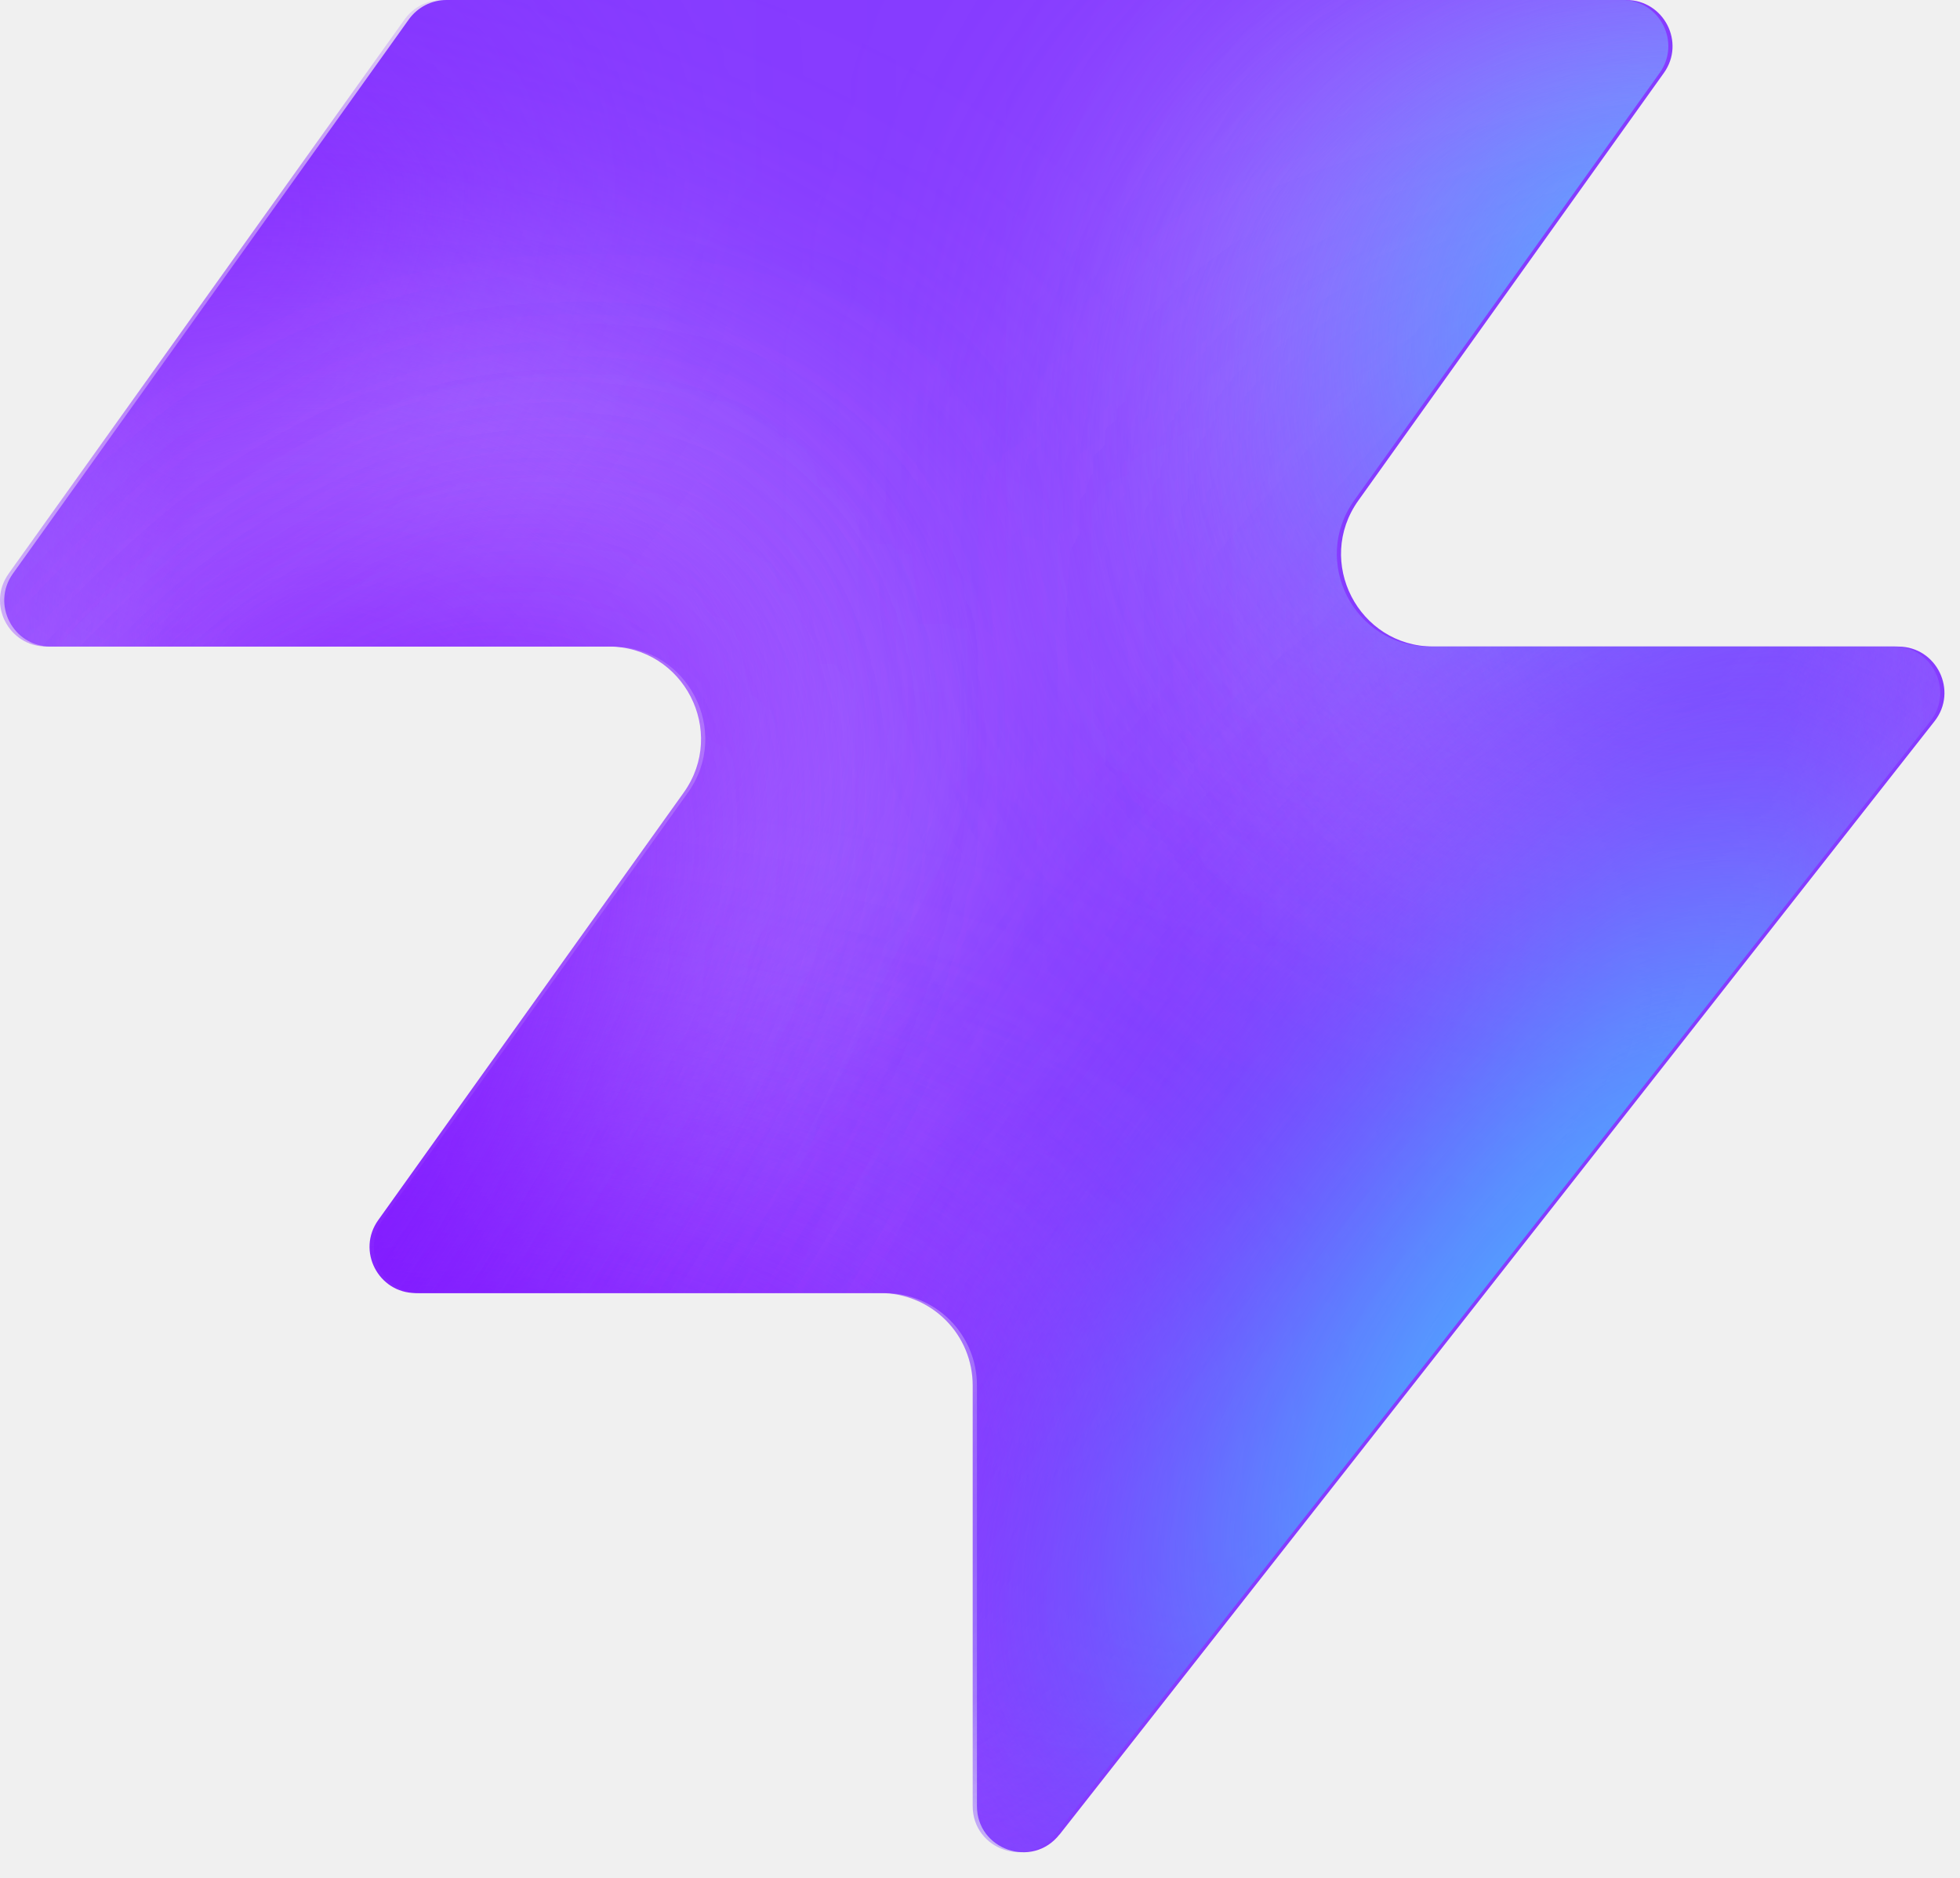
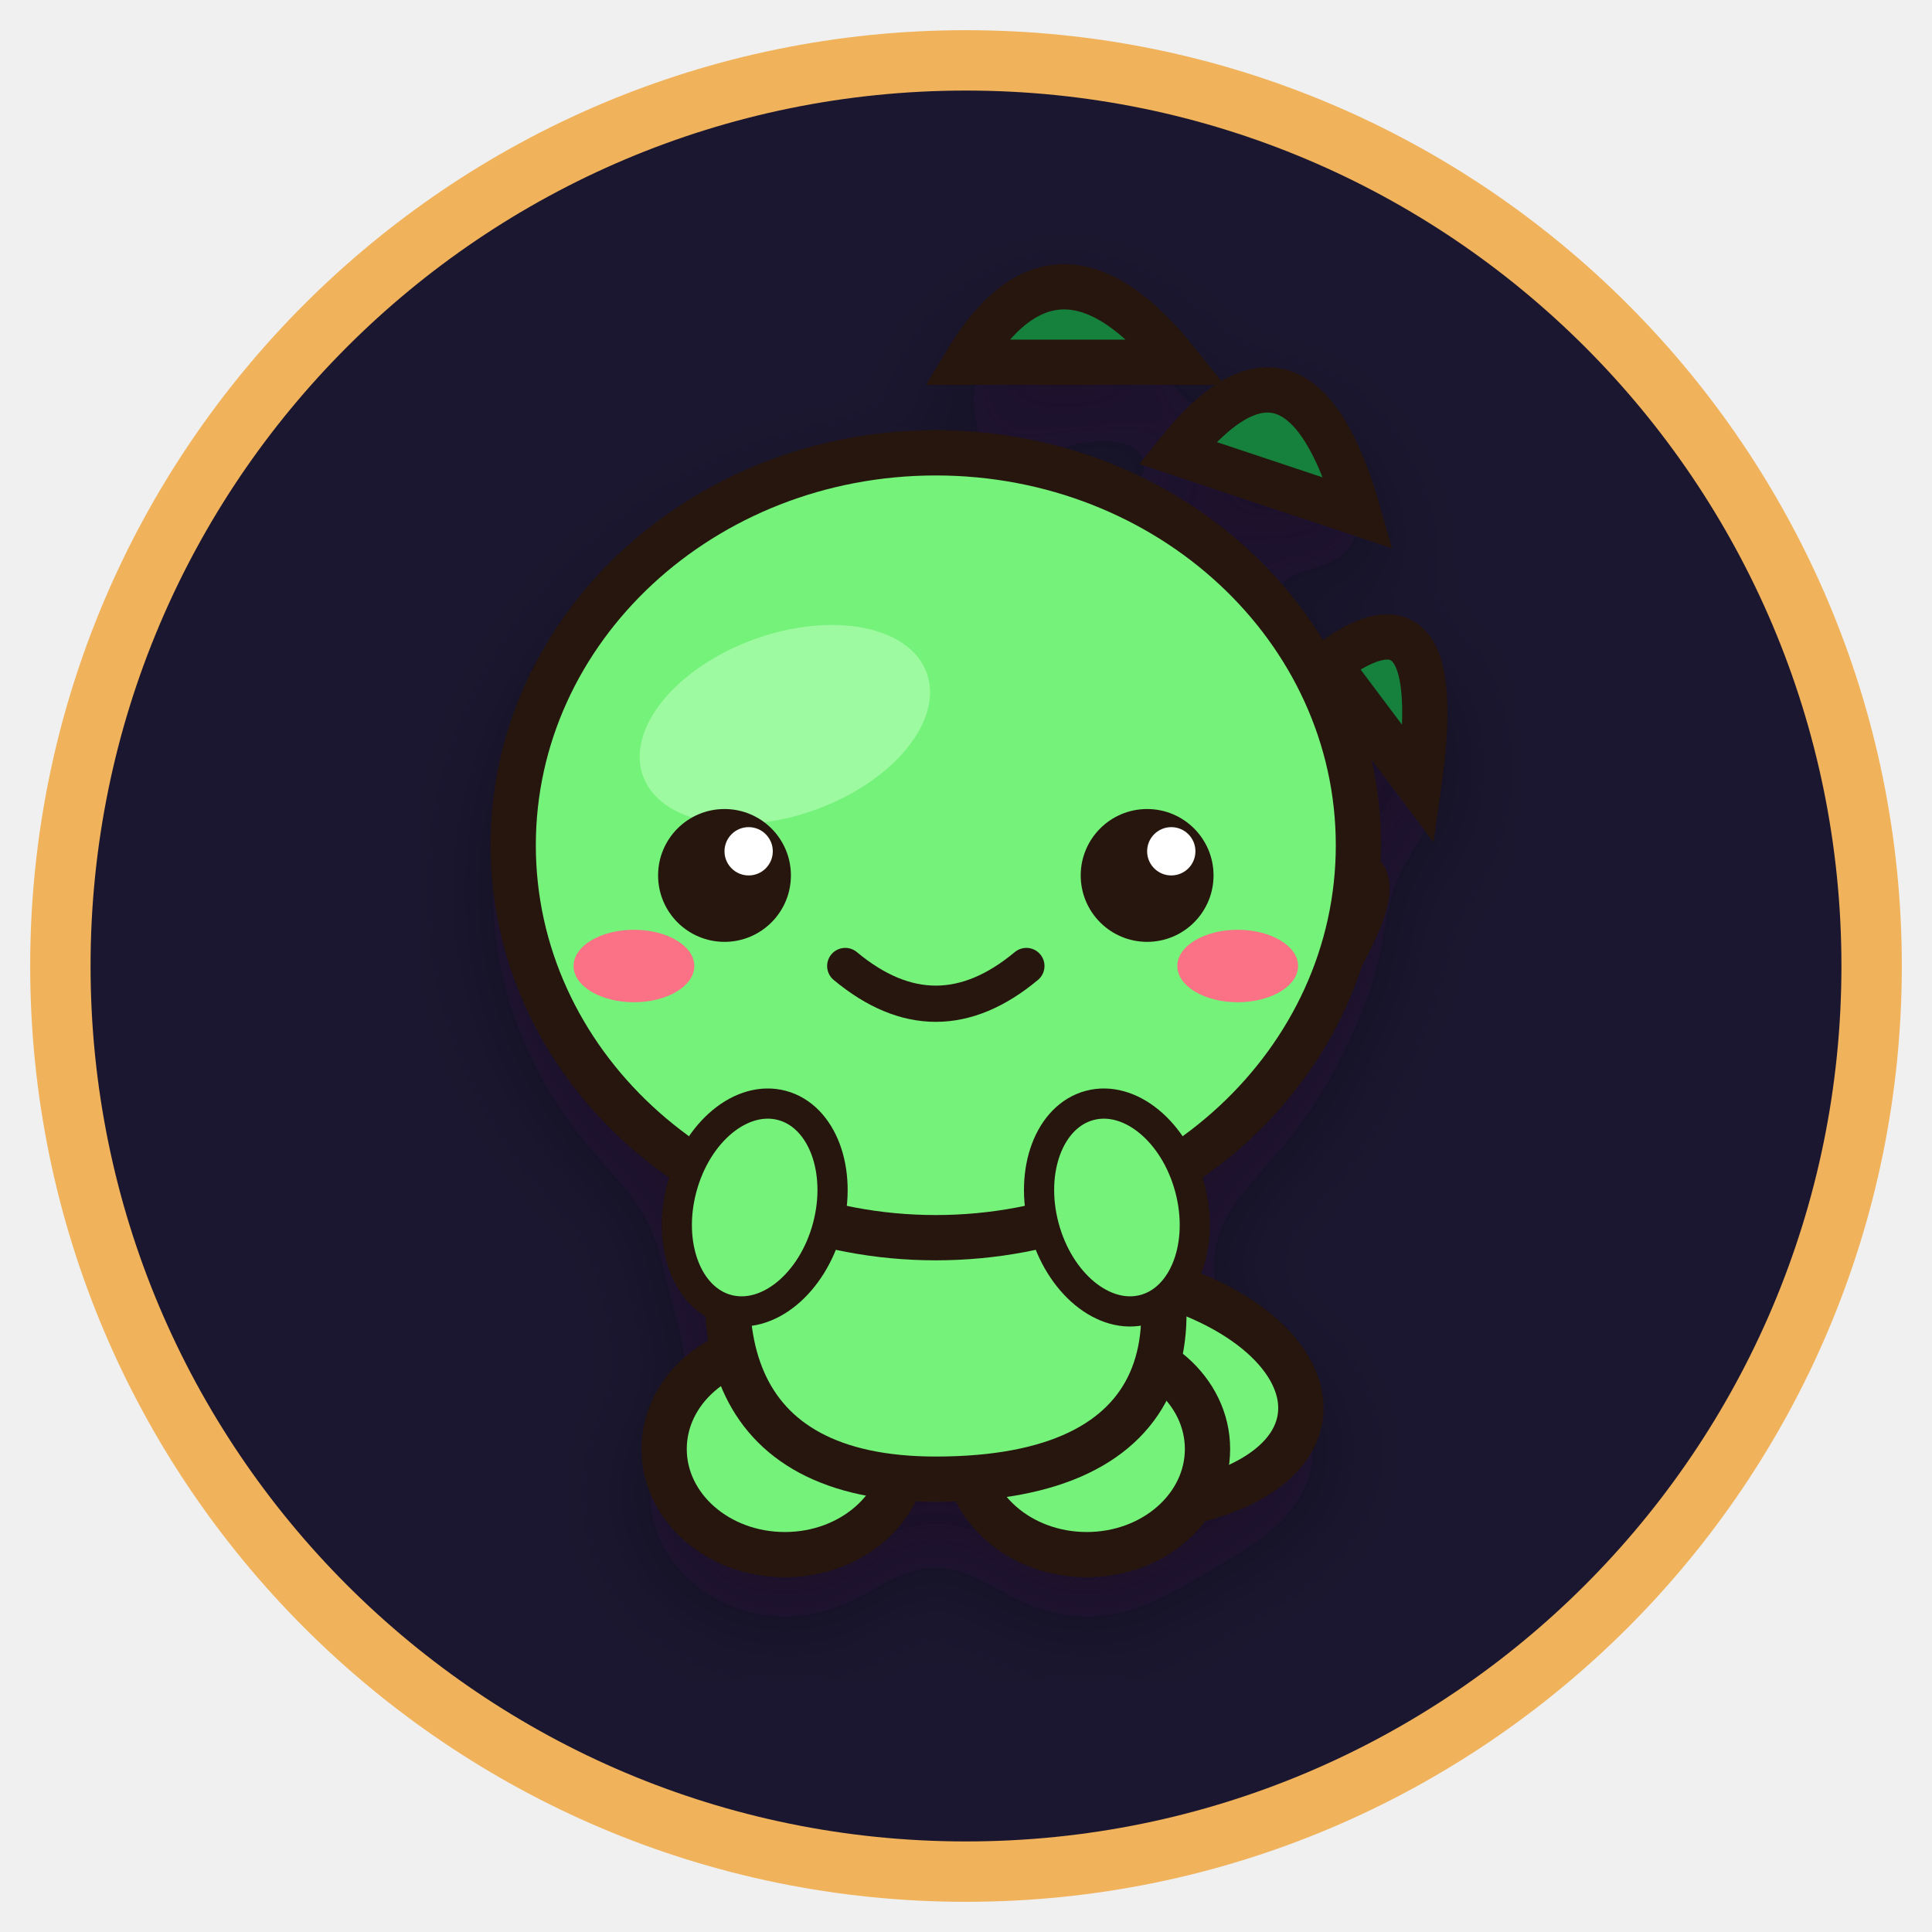
- <svg xmlns="http://www.w3.org/2000/svg" width="48" height="46" fill="none" viewBox="0 0 48 46">
-   <path fill="#863bff" d="M25.946 44.938c-.664.845-2.021.375-2.021-.698V33.937a2.26 2.26 0 0 0-2.262-2.262H10.287c-.92 0-1.456-1.04-.92-1.788l7.48-10.471c1.07-1.497 0-3.578-1.842-3.578H1.237c-.92 0-1.456-1.04-.92-1.788L10.013.474c.214-.297.556-.474.92-.474h28.894c.92 0 1.456 1.04.92 1.788l-7.48 10.471c-1.07 1.498 0 3.579 1.842 3.579h11.377c.943 0 1.473 1.088.89 1.83L25.947 44.94z" style="fill:#863bff;fill:color(display-p3 .525 .23 1);fill-opacity:1" />
-   <mask id="a" width="48" height="46" x="0" y="0" maskUnits="userSpaceOnUse" style="mask-type:alpha">
-     <path fill="#000" d="M25.842 44.938c-.664.844-2.021.375-2.021-.698V33.937a2.26 2.26 0 0 0-2.262-2.262H10.183c-.92 0-1.456-1.04-.92-1.788l7.48-10.471c1.07-1.498 0-3.579-1.842-3.579H1.133c-.92 0-1.456-1.04-.92-1.787L9.91.473c.214-.297.556-.474.92-.474h28.894c.92 0 1.456 1.04.92 1.788l-7.48 10.471c-1.07 1.498 0 3.578 1.842 3.578h11.377c.943 0 1.473 1.088.89 1.832L25.843 44.94z" style="fill:#000;fill-opacity:1" />
-   </mask>
-   <g mask="url(#a)">
-     <g filter="url(#b)">
-       <ellipse cx="5.508" cy="14.704" fill="#ede6ff" rx="5.508" ry="14.704" style="fill:#ede6ff;fill:color(display-p3 .927 .903 1);fill-opacity:1" transform="matrix(.00324 1 1 -.00324 -4.47 31.516)" />
-     </g>
-     <g filter="url(#c)">
-       <ellipse cx="10.399" cy="29.851" fill="#ede6ff" rx="10.399" ry="29.851" style="fill:#ede6ff;fill:color(display-p3 .927 .903 1);fill-opacity:1" transform="matrix(.00324 1 1 -.00324 -39.328 7.883)" />
-     </g>
-     <g filter="url(#d)">
-       <ellipse cx="5.508" cy="30.487" fill="#7e14ff" rx="5.508" ry="30.487" style="fill:#7e14ff;fill:color(display-p3 .492 .077 1);fill-opacity:1" transform="rotate(89.814 -25.913 -14.639)scale(1 -1)" />
-     </g>
-     <g filter="url(#e)">
-       <ellipse cx="5.508" cy="30.599" fill="#7e14ff" rx="5.508" ry="30.599" style="fill:#7e14ff;fill:color(display-p3 .492 .077 1);fill-opacity:1" transform="rotate(89.814 -32.644 -3.334)scale(1 -1)" />
-     </g>
-     <g filter="url(#f)">
-       <ellipse cx="5.508" cy="30.599" fill="#7e14ff" rx="5.508" ry="30.599" style="fill:#7e14ff;fill:color(display-p3 .492 .077 1);fill-opacity:1" transform="matrix(.00324 1 1 -.00324 -34.34 30.47)" />
-     </g>
-     <g filter="url(#g)">
-       <ellipse cx="14.072" cy="22.078" fill="#ede6ff" rx="14.072" ry="22.078" style="fill:#ede6ff;fill:color(display-p3 .927 .903 1);fill-opacity:1" transform="rotate(93.35 24.506 48.493)scale(-1 1)" />
-     </g>
-     <g filter="url(#h)">
-       <ellipse cx="3.47" cy="21.501" fill="#7e14ff" rx="3.47" ry="21.501" style="fill:#7e14ff;fill:color(display-p3 .492 .077 1);fill-opacity:1" transform="rotate(89.009 28.708 47.59)scale(-1 1)" />
-     </g>
-     <g filter="url(#i)">
-       <ellipse cx="3.47" cy="21.501" fill="#7e14ff" rx="3.47" ry="21.501" style="fill:#7e14ff;fill:color(display-p3 .492 .077 1);fill-opacity:1" transform="rotate(89.009 28.708 47.59)scale(-1 1)" />
-     </g>
-     <g filter="url(#j)">
-       <ellipse cx=".387" cy="8.972" fill="#7e14ff" rx="4.407" ry="29.108" style="fill:#7e14ff;fill:color(display-p3 .492 .077 1);fill-opacity:1" transform="rotate(39.51 .387 8.972)" />
-     </g>
-     <g filter="url(#k)">
-       <ellipse cx="47.523" cy="-6.092" fill="#7e14ff" rx="4.407" ry="29.108" style="fill:#7e14ff;fill:color(display-p3 .492 .077 1);fill-opacity:1" transform="rotate(37.892 47.523 -6.092)" />
-     </g>
-     <g filter="url(#l)">
-       <ellipse cx="41.412" cy="6.333" fill="#47bfff" rx="5.971" ry="9.665" style="fill:#47bfff;fill:color(display-p3 .28 .748 1);fill-opacity:1" transform="rotate(37.892 41.412 6.333)" />
-     </g>
-     <g filter="url(#m)">
-       <ellipse cx="-1.879" cy="38.332" fill="#7e14ff" rx="4.407" ry="29.108" style="fill:#7e14ff;fill:color(display-p3 .492 .077 1);fill-opacity:1" transform="rotate(37.892 -1.88 38.332)" />
-     </g>
-     <g filter="url(#n)">
-       <ellipse cx="-1.879" cy="38.332" fill="#7e14ff" rx="4.407" ry="29.108" style="fill:#7e14ff;fill:color(display-p3 .492 .077 1);fill-opacity:1" transform="rotate(37.892 -1.88 38.332)" />
-     </g>
-     <g filter="url(#o)">
-       <ellipse cx="35.651" cy="29.907" fill="#7e14ff" rx="4.407" ry="29.108" style="fill:#7e14ff;fill:color(display-p3 .492 .077 1);fill-opacity:1" transform="rotate(37.892 35.651 29.907)" />
-     </g>
-     <g filter="url(#p)">
-       <ellipse cx="38.418" cy="32.4" fill="#47bfff" rx="5.971" ry="15.297" style="fill:#47bfff;fill:color(display-p3 .28 .748 1);fill-opacity:1" transform="rotate(37.892 38.418 32.4)" />
-     </g>
-   </g>
+ <svg xmlns="http://www.w3.org/2000/svg" viewBox="0 0 64 64" width="64" height="64">
  <defs>
-     <filter id="b" width="60.045" height="41.654" x="-19.77" y="16.149" color-interpolation-filters="sRGB" filterUnits="userSpaceOnUse">
-       <feFlood flood-opacity="0" result="BackgroundImageFix" />
-       <feBlend in="SourceGraphic" in2="BackgroundImageFix" result="shape" />
-       <feGaussianBlur result="effect1_foregroundBlur_2002_17158" stdDeviation="7.659" />
-     </filter>
-     <filter id="c" width="90.34" height="51.437" x="-54.613" y="-7.533" color-interpolation-filters="sRGB" filterUnits="userSpaceOnUse">
-       <feFlood flood-opacity="0" result="BackgroundImageFix" />
-       <feBlend in="SourceGraphic" in2="BackgroundImageFix" result="shape" />
-       <feGaussianBlur result="effect1_foregroundBlur_2002_17158" stdDeviation="7.659" />
-     </filter>
-     <filter id="d" width="79.355" height="29.4" x="-49.64" y="2.03" color-interpolation-filters="sRGB" filterUnits="userSpaceOnUse">
-       <feFlood flood-opacity="0" result="BackgroundImageFix" />
-       <feBlend in="SourceGraphic" in2="BackgroundImageFix" result="shape" />
-       <feGaussianBlur result="effect1_foregroundBlur_2002_17158" stdDeviation="4.596" />
-     </filter>
-     <filter id="e" width="79.579" height="29.4" x="-45.045" y="20.029" color-interpolation-filters="sRGB" filterUnits="userSpaceOnUse">
-       <feFlood flood-opacity="0" result="BackgroundImageFix" />
-       <feBlend in="SourceGraphic" in2="BackgroundImageFix" result="shape" />
-       <feGaussianBlur result="effect1_foregroundBlur_2002_17158" stdDeviation="4.596" />
-     </filter>
-     <filter id="f" width="79.579" height="29.4" x="-43.513" y="21.178" color-interpolation-filters="sRGB" filterUnits="userSpaceOnUse">
-       <feFlood flood-opacity="0" result="BackgroundImageFix" />
-       <feBlend in="SourceGraphic" in2="BackgroundImageFix" result="shape" />
-       <feGaussianBlur result="effect1_foregroundBlur_2002_17158" stdDeviation="4.596" />
-     </filter>
-     <filter id="g" width="74.749" height="58.852" x="15.756" y="-17.901" color-interpolation-filters="sRGB" filterUnits="userSpaceOnUse">
-       <feFlood flood-opacity="0" result="BackgroundImageFix" />
-       <feBlend in="SourceGraphic" in2="BackgroundImageFix" result="shape" />
-       <feGaussianBlur result="effect1_foregroundBlur_2002_17158" stdDeviation="7.659" />
-     </filter>
-     <filter id="h" width="61.377" height="25.362" x="23.548" y="2.284" color-interpolation-filters="sRGB" filterUnits="userSpaceOnUse">
-       <feFlood flood-opacity="0" result="BackgroundImageFix" />
-       <feBlend in="SourceGraphic" in2="BackgroundImageFix" result="shape" />
-       <feGaussianBlur result="effect1_foregroundBlur_2002_17158" stdDeviation="4.596" />
-     </filter>
-     <filter id="i" width="61.377" height="25.362" x="23.548" y="2.284" color-interpolation-filters="sRGB" filterUnits="userSpaceOnUse">
-       <feFlood flood-opacity="0" result="BackgroundImageFix" />
-       <feBlend in="SourceGraphic" in2="BackgroundImageFix" result="shape" />
-       <feGaussianBlur result="effect1_foregroundBlur_2002_17158" stdDeviation="4.596" />
-     </filter>
-     <filter id="j" width="56.045" height="63.649" x="-27.636" y="-22.853" color-interpolation-filters="sRGB" filterUnits="userSpaceOnUse">
-       <feFlood flood-opacity="0" result="BackgroundImageFix" />
-       <feBlend in="SourceGraphic" in2="BackgroundImageFix" result="shape" />
-       <feGaussianBlur result="effect1_foregroundBlur_2002_17158" stdDeviation="4.596" />
-     </filter>
-     <filter id="k" width="54.814" height="64.646" x="20.116" y="-38.415" color-interpolation-filters="sRGB" filterUnits="userSpaceOnUse">
-       <feFlood flood-opacity="0" result="BackgroundImageFix" />
-       <feBlend in="SourceGraphic" in2="BackgroundImageFix" result="shape" />
-       <feGaussianBlur result="effect1_foregroundBlur_2002_17158" stdDeviation="4.596" />
-     </filter>
-     <filter id="l" width="33.541" height="35.313" x="24.641" y="-11.323" color-interpolation-filters="sRGB" filterUnits="userSpaceOnUse">
-       <feFlood flood-opacity="0" result="BackgroundImageFix" />
-       <feBlend in="SourceGraphic" in2="BackgroundImageFix" result="shape" />
-       <feGaussianBlur result="effect1_foregroundBlur_2002_17158" stdDeviation="4.596" />
-     </filter>
-     <filter id="m" width="54.814" height="64.646" x="-29.286" y="6.009" color-interpolation-filters="sRGB" filterUnits="userSpaceOnUse">
-       <feFlood flood-opacity="0" result="BackgroundImageFix" />
-       <feBlend in="SourceGraphic" in2="BackgroundImageFix" result="shape" />
-       <feGaussianBlur result="effect1_foregroundBlur_2002_17158" stdDeviation="4.596" />
-     </filter>
-     <filter id="n" width="54.814" height="64.646" x="-29.286" y="6.009" color-interpolation-filters="sRGB" filterUnits="userSpaceOnUse">
-       <feFlood flood-opacity="0" result="BackgroundImageFix" />
-       <feBlend in="SourceGraphic" in2="BackgroundImageFix" result="shape" />
-       <feGaussianBlur result="effect1_foregroundBlur_2002_17158" stdDeviation="4.596" />
-     </filter>
-     <filter id="o" width="54.814" height="64.646" x="8.244" y="-2.416" color-interpolation-filters="sRGB" filterUnits="userSpaceOnUse">
-       <feFlood flood-opacity="0" result="BackgroundImageFix" />
-       <feBlend in="SourceGraphic" in2="BackgroundImageFix" result="shape" />
-       <feGaussianBlur result="effect1_foregroundBlur_2002_17158" stdDeviation="4.596" />
-     </filter>
-     <filter id="p" width="39.409" height="43.623" x="18.713" y="10.588" color-interpolation-filters="sRGB" filterUnits="userSpaceOnUse">
-       <feFlood flood-opacity="0" result="BackgroundImageFix" />
-       <feBlend in="SourceGraphic" in2="BackgroundImageFix" result="shape" />
-       <feGaussianBlur result="effect1_foregroundBlur_2002_17158" stdDeviation="4.596" />
+     <filter id="shadow" x="-10%" y="-10%" width="120%" height="120%">
+       <feDropShadow dx="0" dy="1.5" stdDeviation="1.5" flood-color="#140d24" flood-opacity="0.35" />
    </filter>
  </defs>
+   <circle cx="32" cy="32" r="30" fill="#1b1730" stroke="#f0b25a" stroke-width="2" />
+   <g transform="translate(6, 6)" filter="url(#shadow)">
+     <path d="M26 6 Q29 1 33 6 Z" fill="#15803d" stroke="#26170c" stroke-width="1.5" />
+     <path d="M33 9 Q37 4 39 11 Z" fill="#15803d" stroke="#26170c" stroke-width="1.5" />
+     <path d="M38 16 Q42 13 41 20 Z" fill="#15803d" stroke="#26170c" stroke-width="1.5" />
+     <path d="M38 23 Q41 22 37 28 Z" fill="#15803d" stroke="#26170c" stroke-width="1.5" />
+     <path d="M30 36 C38 37 40 43 32 44 Z" fill="#74f27a" stroke="#26170c" stroke-width="1.5" />
+     <ellipse cx="20" cy="42" rx="4" ry="3.5" fill="#74f27a" stroke="#26170c" stroke-width="1.5" />
+     <ellipse cx="30" cy="42" rx="4" ry="3.5" fill="#74f27a" stroke="#26170c" stroke-width="1.5" />
+     <path d="M19 32 C17 38 18 43 25 43 C33 43 34 38 31 32 Z" fill="#74f27a" stroke="#26170c" stroke-width="1.5" />
+     <ellipse cx="25" cy="22" rx="14" ry="13" fill="#74f27a" stroke="#26170c" stroke-width="1.5" />
+     <ellipse cx="20" cy="18" rx="5" ry="3" fill="#b9ffb9" opacity="0.6" transform="rotate(-20 20 18)" />
+     <ellipse cx="15" cy="26" rx="2" ry="1.2" fill="#fb7185" />
+     <ellipse cx="35" cy="26" rx="2" ry="1.2" fill="#fb7185" />
+     <circle cx="18" cy="23" r="2.2" fill="#26170c" />
+     <circle cx="32" cy="23" r="2.2" fill="#26170c" />
+     <circle cx="18.8" cy="22.2" r="0.8" fill="#ffffff" />
+     <circle cx="32.8" cy="22.2" r="0.8" fill="#ffffff" />
+     <path d="M22 26 Q25 28.5 28 26" fill="none" stroke="#26170c" stroke-width="1.2" stroke-linecap="round" />
+     <ellipse cx="19" cy="34" rx="2.5" ry="3.5" fill="#74f27a" stroke="#26170c" stroke-width="1" transform="rotate(15 19 34)" />
+     <ellipse cx="31" cy="34" rx="2.5" ry="3.5" fill="#74f27a" stroke="#26170c" stroke-width="1" transform="rotate(-15 31 34)" />
+   </g>
</svg>
